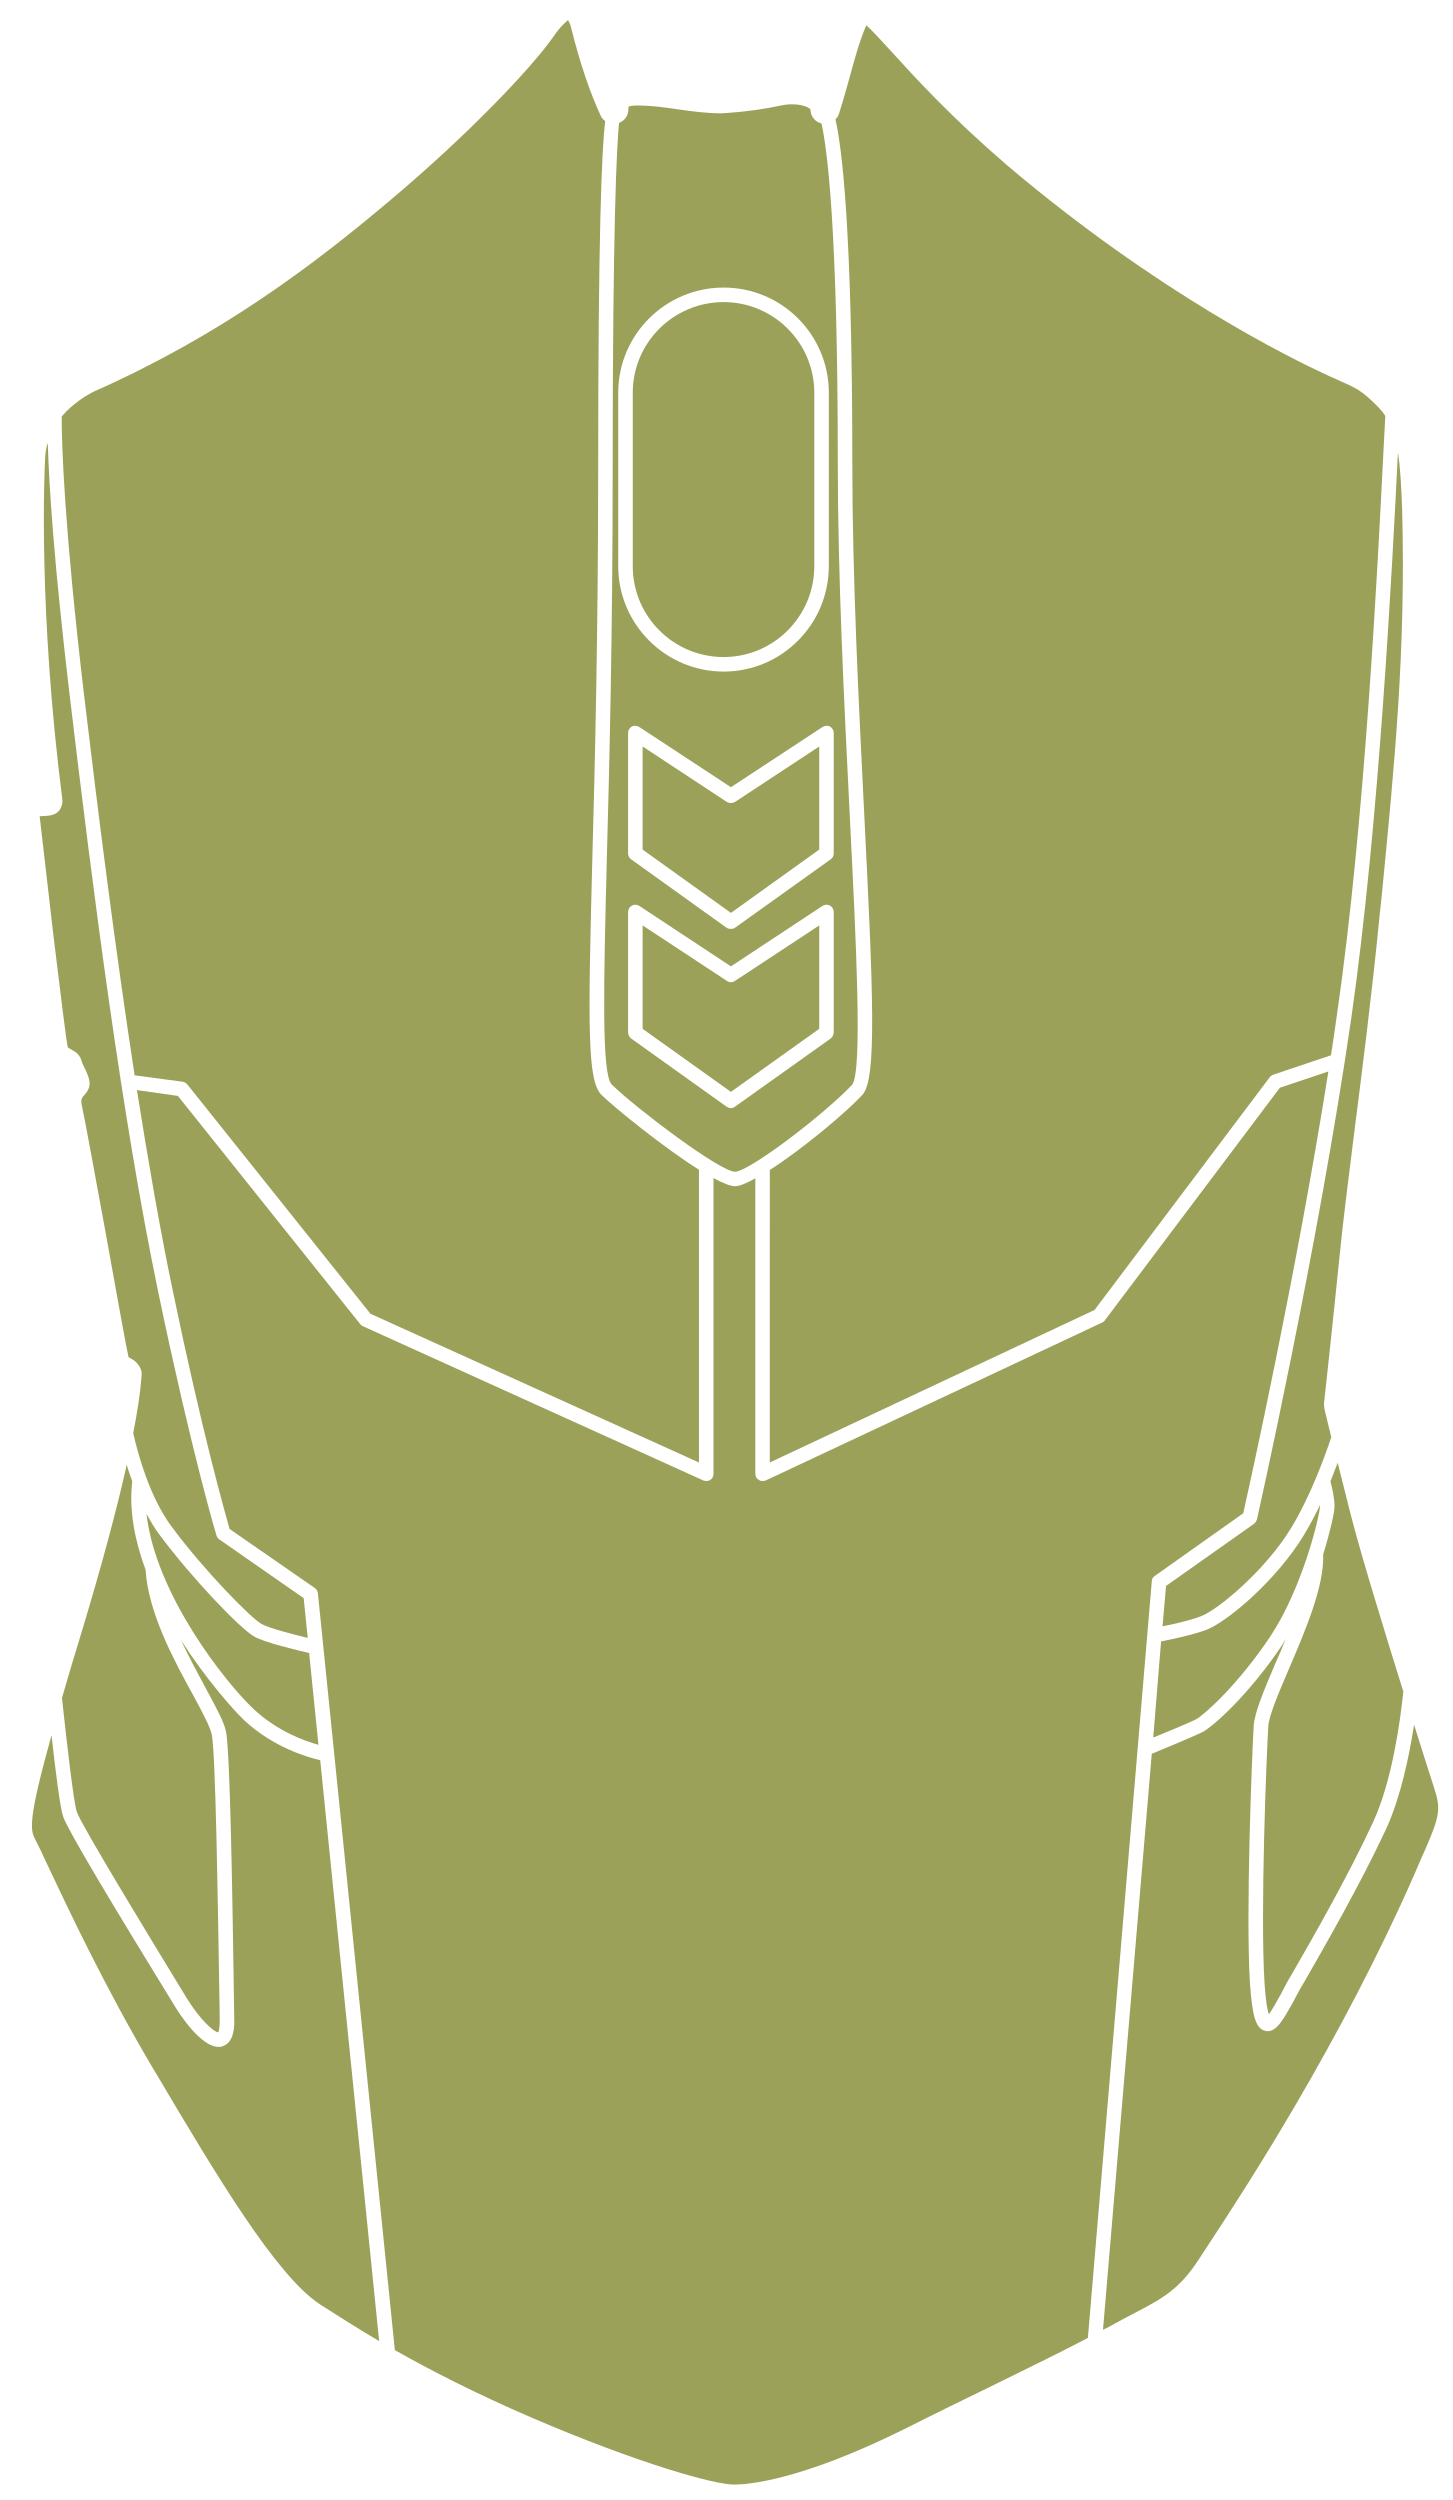
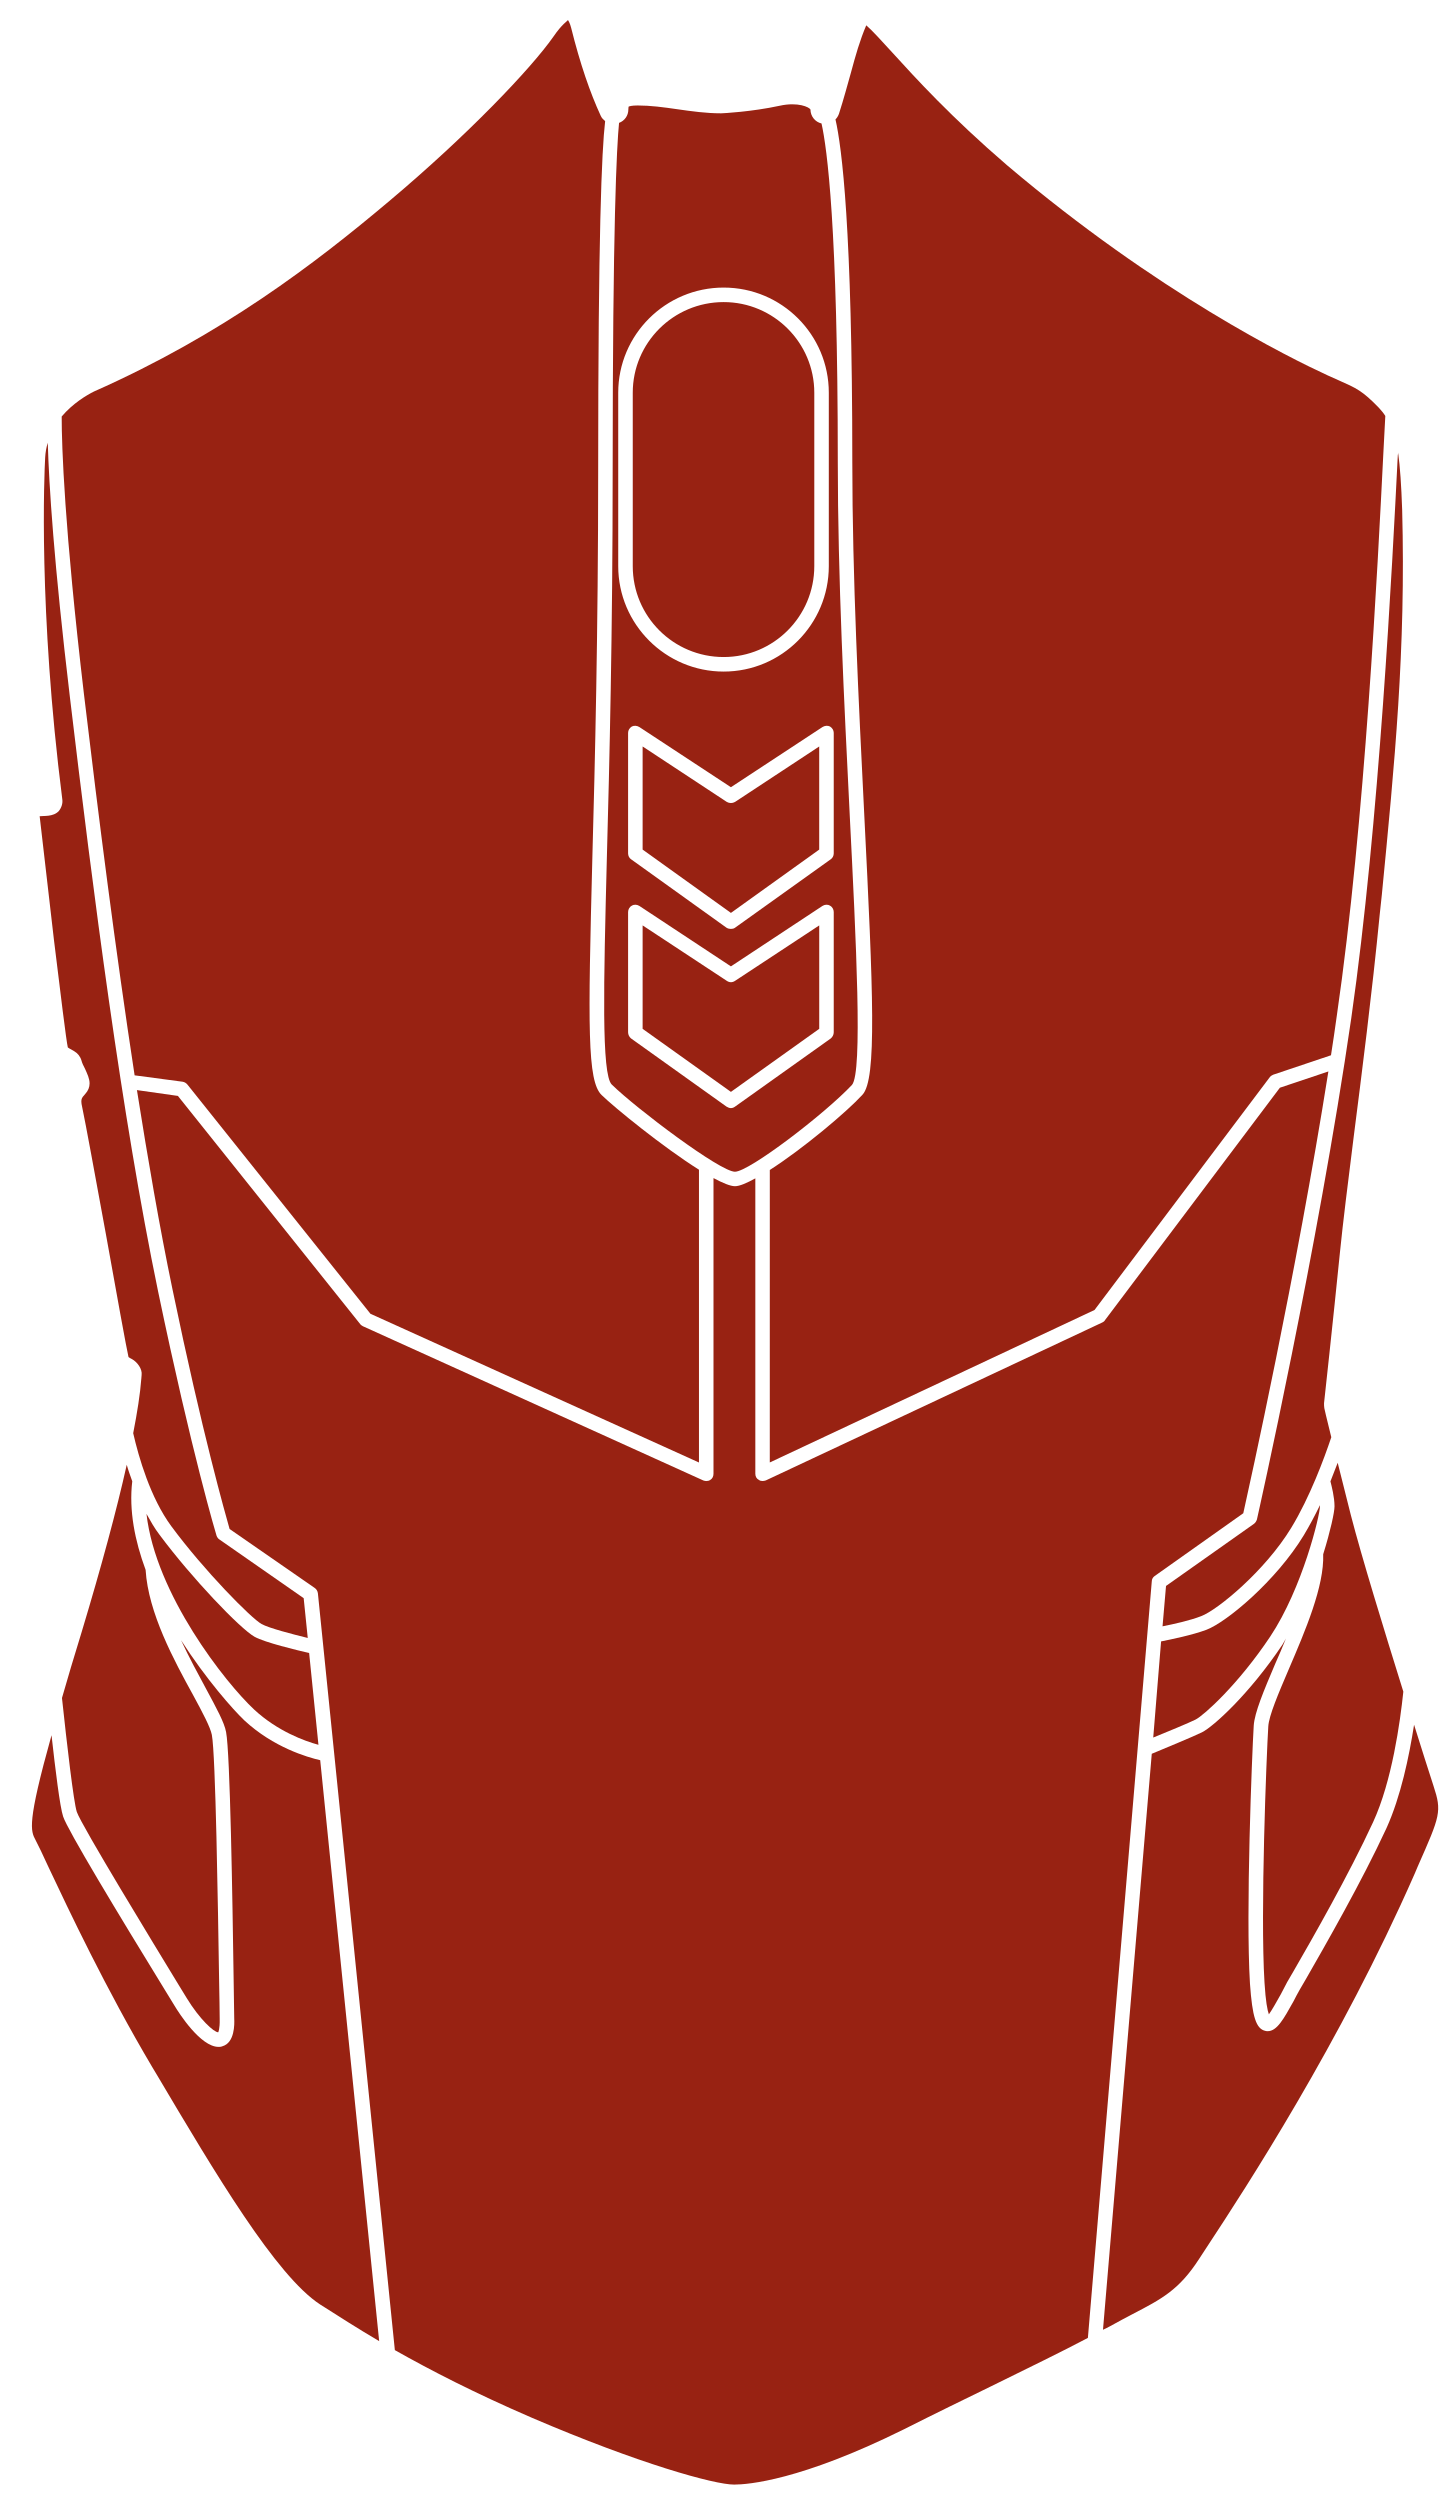
- <svg xmlns="http://www.w3.org/2000/svg" width="280pt" height="482pt" version="1.1" viewBox="0 0 280 482" id="svg380" fill="#9CA159">
+ <svg xmlns="http://www.w3.org/2000/svg" width="280pt" height="482pt" version="1.1" viewBox="0 0 280 482" id="svg380" fill="#982212">
  <defs id="defs350">
    <symbol id="u" overflow="visible">
      <path d="m 18.766,-1.125 c -0.969,0.5 -1.98,0.875 -3.031,1.125 -1.043,0.258 -2.137,0.391 -3.281,0.391 -3.398,0 -6.09,-0.945 -8.078,-2.844 -1.992,-1.906 -2.984,-4.484 -2.984,-7.734 0,-3.258 0.992,-5.836 2.984,-7.734 1.988,-1.906 4.68,-2.859 8.078,-2.859 1.145,0 2.238,0.133 3.281,0.391 1.051,0.25 2.062,0.625 3.031,1.125 v 4.219 c -0.98,-0.656 -1.945,-1.141 -2.891,-1.453 -0.949,-0.312 -1.949,-0.469 -3,-0.469 -1.875,0 -3.352,0.605 -4.422,1.812 -1.074,1.199 -1.609,2.856 -1.609,4.969 0,2.106 0.535,3.762 1.609,4.969 1.07,1.199 2.547,1.797 4.422,1.797 1.051,0 2.051,-0.148 3,-0.453 0.945,-0.312 1.91,-0.801 2.891,-1.469 z" id="path287" />
    </symbol>
    <symbol id="b" overflow="visible">
      <path d="m 13.734,-11.141 c -0.438,-0.195 -0.871,-0.344 -1.297,-0.438 -0.418,-0.102 -0.84,-0.156 -1.266,-0.156 -1.262,0 -2.231,0.406 -2.906,1.219 -0.68,0.805 -1.016,1.953 -1.016,3.453 v 7.062 H 2.359 v -15.312 h 4.891 v 2.516 c 0.625,-1 1.344,-1.727 2.156,-2.188 0.82,-0.469 1.801,-0.703 2.938,-0.703 0.164,0 0.344,0.012 0.531,0.031 0.195,0.012 0.477,0.039 0.844,0.078 z" id="path290" />
    </symbol>
    <symbol id="a" overflow="visible">
      <path d="m 17.641,-7.703 v 1.406 H 6.188 c 0.125,1.148 0.539,2.008 1.25,2.578 0.707,0.574 1.703,0.859 2.984,0.859 1.031,0 2.082,-0.148 3.156,-0.453 1.082,-0.312 2.191,-0.773 3.328,-1.391 v 3.766 c -1.156,0.438 -2.312,0.766 -3.469,0.984 -1.156,0.227 -2.312,0.344 -3.469,0.344 -2.773,0 -4.93,-0.703 -6.469,-2.109 -1.531,-1.406 -2.297,-3.379 -2.297,-5.922 0,-2.5 0.754,-4.461 2.266,-5.891 1.508,-1.438 3.582,-2.156 6.219,-2.156 2.406,0 4.332,0.73 5.781,2.188 1.445,1.449 2.172,3.383 2.172,5.797 z m -5.031,-1.625 c 0,-0.926 -0.273,-1.672 -0.812,-2.234 -0.543,-0.57 -1.25,-0.859 -2.125,-0.859 -0.949,0 -1.719,0.266 -2.312,0.797 -0.594,0.531 -0.965,1.297 -1.109,2.297 z" id="path293" />
    </symbol>
    <symbol id="k" overflow="visible">
      <path d="m 9.219,-6.891 c -1.023,0 -1.793,0.172 -2.312,0.516 -0.512,0.344 -0.766,0.855 -0.766,1.531 0,0.625 0.207,1.117 0.625,1.469 0.414,0.344 0.988,0.516 1.719,0.516 0.926,0 1.703,-0.328 2.328,-0.984 0.633,-0.664 0.953,-1.492 0.953,-2.484 v -0.562 z m 7.469,-1.844 V 0 h -4.922 v -2.266 c -0.656,0.93 -1.398,1.605 -2.219,2.031 -0.824,0.414 -1.824,0.625 -3,0.625 -1.586,0 -2.871,-0.457 -3.859,-1.375 -0.992,-0.926 -1.484,-2.129 -1.484,-3.609 0,-1.789 0.613,-3.102 1.844,-3.938 1.238,-0.844 3.18,-1.266 5.828,-1.266 h 2.891 v -0.391 c 0,-0.77 -0.309,-1.332 -0.922,-1.688 -0.617,-0.363 -1.57,-0.547 -2.859,-0.547 -1.055,0 -2.031,0.105 -2.938,0.312 -0.898,0.211 -1.73,0.523 -2.5,0.938 v -3.734 c 1.039,-0.25 2.086,-0.441 3.141,-0.578 1.062,-0.133 2.125,-0.203 3.188,-0.203 2.758,0 4.75,0.547 5.969,1.641 1.227,1.086 1.844,2.856 1.844,5.312 z" id="path296" />
    </symbol>
    <symbol id="d" overflow="visible">
      <path d="m 7.703,-19.656 v 4.344 H 12.75 v 3.5 H 7.703 v 6.5 c 0,0.711 0.141,1.188 0.422,1.438 0.281,0.25 0.836,0.375 1.672,0.375 h 2.516 v 3.5 h -4.188 c -1.938,0 -3.312,-0.398 -4.125,-1.203 -0.805,-0.812 -1.203,-2.18 -1.203,-4.109 v -6.5 h -2.422 v -3.5 h 2.422 v -4.344 z" id="path299" />
    </symbol>
    <symbol id="j" overflow="visible">
      <path d="m 12.766,-13.078 v -8.203 h 4.922 V -1e-4 H 12.766 v -2.219 c -0.668,0.906 -1.406,1.57 -2.219,1.984 -0.813,0.414 -1.758,0.625 -2.828,0.625 -1.887,0 -3.434,-0.75 -4.641,-2.25 -1.211,-1.5 -1.812,-3.426 -1.812,-5.781 0,-2.363 0.602,-4.297 1.812,-5.797 1.207,-1.5 2.754,-2.25 4.641,-2.25 1.062,0 2,0.215 2.812,0.641 0.82,0.43 1.566,1.086 2.234,1.969 z m -3.219,9.922 c 1.039,0 1.836,-0.379 2.391,-1.141 0.551,-0.77 0.828,-1.883 0.828,-3.344 0,-1.457 -0.277,-2.566 -0.828,-3.328 -0.555,-0.77 -1.352,-1.156 -2.391,-1.156 -1.043,0 -1.84,0.387 -2.391,1.156 -0.555,0.762 -0.828,1.871 -0.828,3.328 0,1.461 0.273,2.574 0.828,3.344 0.551,0.762 1.348,1.141 2.391,1.141 z" id="path302" />
    </symbol>
    <symbol id="i" overflow="visible">
      <path d="m 10.5,-3.156 c 1.051,0 1.852,-0.379 2.406,-1.141 0.551,-0.77 0.828,-1.883 0.828,-3.344 0,-1.457 -0.277,-2.566 -0.828,-3.328 -0.555,-0.77 -1.355,-1.156 -2.406,-1.156 -1.055,0 -1.859,0.387 -2.422,1.156 -0.555,0.773 -0.828,1.883 -0.828,3.328 0,1.449 0.273,2.559 0.828,3.328 0.562,0.773 1.367,1.156 2.422,1.156 z m -3.25,-9.922 c 0.676,-0.883 1.422,-1.539 2.234,-1.969 0.82,-0.426 1.766,-0.641 2.828,-0.641 1.895,0 3.445,0.75 4.656,2.25 1.207,1.5 1.812,3.434 1.812,5.797 0,2.356 -0.605,4.281 -1.812,5.781 -1.211,1.5 -2.762,2.25 -4.656,2.25 -1.062,0 -2.008,-0.211 -2.828,-0.625 C 8.672,-0.66 7.926,-1.32 7.25,-2.219 V -2e-5 H 2.359 v -21.281 H 7.25 Z" id="path305" />
    </symbol>
    <symbol id="h" overflow="visible">
      <path d="m 0.344,-15.312 h 4.891 l 4.125,10.391 3.5,-10.391 h 4.891 l -6.438,16.766 c -0.648,1.695 -1.402,2.883 -2.266,3.562 -0.867,0.688 -2,1.031 -3.406,1.031 H 2.797 V 2.829 h 1.531 c 0.832,0 1.438,-0.137 1.812,-0.406 C 6.523,2.161 6.82,1.692 7.031,1.016 L 7.172,0.595 Z" id="path308" />
    </symbol>
    <symbol id="g" overflow="visible">
      <path d="M 14.953,-3.719 H 6.734 L 5.422,0 H 0.141 L 7.703,-20.406 h 6.266 L 21.531,0 H 16.25 Z M 8.047,-7.5 h 5.578 l -2.781,-8.125 z" id="path311" />
    </symbol>
    <symbol id="t" overflow="visible">
      <path d="M 2.359,-21.281 H 7.25 V 0 H 2.359 Z" id="path314" />
    </symbol>
    <symbol id="c" overflow="visible">
      <path d="m 9.641,-12.188 c -1.086,0 -1.914,0.391 -2.484,1.172 -0.574,0.781 -0.859,1.906 -0.859,3.375 0,1.469 0.285,2.594 0.859,3.375 0.57,0.773 1.398,1.156 2.484,1.156 1.062,0 1.875,-0.383 2.438,-1.156 0.57,-0.781 0.859,-1.906 0.859,-3.375 0,-1.469 -0.289,-2.594 -0.859,-3.375 -0.562,-0.781 -1.375,-1.172 -2.438,-1.172 z m 0,-3.5 c 2.633,0 4.691,0.715 6.172,2.141 1.477,1.418 2.219,3.387 2.219,5.906 0,2.512 -0.742,4.481 -2.219,5.906 C 14.332,-0.317 12.273,0.39 9.641,0.39 6.992,0.39 4.926,-0.317 3.438,-1.735 1.945,-3.161 1.203,-5.13 1.203,-7.641 c 0,-2.519 0.742,-4.488 2.234,-5.906 1.488,-1.426 3.555,-2.141 6.203,-2.141 z" id="path317" />
    </symbol>
    <symbol id="f" overflow="visible">
      <path d="M 17.75,-9.328 V 0 h -4.922 v -7.141 c 0,-1.32 -0.031,-2.234 -0.094,-2.734 -0.062,-0.5 -0.168,-0.867 -0.312,-1.109 -0.188,-0.312 -0.449,-0.555 -0.781,-0.734 -0.324,-0.176 -0.695,-0.266 -1.109,-0.266 -1.023,0 -1.824,0.398 -2.406,1.188 -0.586,0.781 -0.875,1.871 -0.875,3.266 V -1e-4 H 2.359 v -15.312 H 7.25 v 2.234 c 0.738,-0.883 1.52,-1.539 2.344,-1.969 0.832,-0.426 1.75,-0.641 2.75,-0.641 1.77,0 3.113,0.547 4.031,1.641 0.914,1.086 1.375,2.656 1.375,4.719 z" id="path320" />
    </symbol>
    <symbol id="e" overflow="visible">
      <path d="m 12.422,-21.281 v 3.219 H 9.719 c -0.688,0 -1.172,0.125 -1.453,0.375 -0.273,0.25 -0.406,0.688 -0.406,1.312 v 1.062 h 4.188 v 3.5 H 7.86 V -2e-4 h -4.891 v -11.812 h -2.438 v -3.5 h 2.438 v -1.062 c 0,-1.664 0.461,-2.898 1.391,-3.703 0.926,-0.801 2.367,-1.203 4.328,-1.203 z" id="path323" />
    </symbol>
    <symbol id="s" overflow="visible">
      <path d="m 0.422,-15.312 h 4.891 l 3.828,10.578 3.797,-10.578 h 4.906 L 11.812,0 h -5.375 z" id="path326" />
    </symbol>
    <symbol id="r" overflow="visible">
      <path d="m 16.547,-12.766 c 0.613,-0.945 1.348,-1.672 2.203,-2.172 0.852,-0.5 1.789,-0.75 2.812,-0.75 1.758,0 3.098,0.547 4.016,1.641 0.926,1.086 1.391,2.656 1.391,4.719 V -4e-4 h -4.922 v -7.984 -0.359 c 0.008,-0.133 0.016,-0.32 0.016,-0.562 0,-1.082 -0.164,-1.863 -0.484,-2.344 -0.312,-0.488 -0.824,-0.734 -1.531,-0.734 -0.93,0 -1.648,0.387 -2.156,1.156 -0.512,0.762 -0.773,1.867 -0.781,3.312 v 7.516 h -4.922 v -7.984 c 0,-1.695 -0.148,-2.785 -0.438,-3.266 -0.293,-0.488 -0.812,-0.734 -1.562,-0.734 -0.938,0 -1.664,0.387 -2.172,1.156 -0.512,0.762 -0.766,1.859 -0.766,3.297 v 7.531 h -4.922 v -15.312 h 4.922 v 2.234 c 0.602,-0.863 1.289,-1.516 2.062,-1.953 0.781,-0.438 1.641,-0.656 2.578,-0.656 1.062,0 2,0.258 2.812,0.766 0.812,0.512 1.426,1.23 1.844,2.156 z" id="path329" />
    </symbol>
    <symbol id="q" overflow="visible">
      <path d="M 17.75,-9.328 V 0 h -4.922 v -7.109 c 0,-1.344 -0.031,-2.266 -0.094,-2.766 -0.062,-0.5 -0.168,-0.867 -0.312,-1.109 -0.188,-0.312 -0.449,-0.555 -0.781,-0.734 -0.324,-0.176 -0.695,-0.266 -1.109,-0.266 -1.023,0 -1.824,0.398 -2.406,1.188 -0.586,0.781 -0.875,1.871 -0.875,3.266 V -1e-4 H 2.359 v -21.281 H 7.25 v 8.203 c 0.738,-0.883 1.52,-1.539 2.344,-1.969 0.832,-0.426 1.75,-0.641 2.75,-0.641 1.77,0 3.113,0.547 4.031,1.641 0.914,1.086 1.375,2.656 1.375,4.719 z" id="path332" />
    </symbol>
    <symbol id="p" overflow="visible">
      <path d="m 2.578,-20.406 h 5.875 l 7.422,14 v -14 h 4.984 V 0 h -5.875 L 7.562,-14 V 0 H 2.578 Z" id="path335" />
    </symbol>
    <symbol id="o" overflow="visible">
      <path d="m 2.188,-5.969 v -9.344 h 4.922 v 1.531 c 0,0.836 -0.008,1.875 -0.016,3.125 -0.012,1.25 -0.016,2.086 -0.016,2.5 0,1.242 0.031,2.133 0.094,2.672 0.07,0.543 0.18,0.934 0.328,1.172 0.207,0.324 0.473,0.574 0.797,0.75 0.32,0.168 0.691,0.25 1.109,0.25 1.02,0 1.82,-0.391 2.406,-1.172 0.582,-0.781 0.875,-1.867 0.875,-3.266 v -7.562 h 4.891 V -6e-4 H 12.688 V -2.219 C 11.945,-1.321 11.164,-0.661 10.344,-0.235 9.519,0.179 8.609,0.39 7.609,0.39 5.848,0.39 4.504,-0.149 3.578,-1.235 2.648,-2.317 2.188,-3.895 2.188,-5.969 Z" id="path338" />
    </symbol>
    <symbol id="n" overflow="visible">
      <path d="m 2.578,-20.406 h 8.734 c 2.594,0 4.582,0.578 5.969,1.734 1.395,1.148 2.094,2.789 2.094,4.922 0,2.137 -0.699,3.781 -2.094,4.938 -1.387,1.156 -3.375,1.734 -5.969,1.734 H 7.828 V 3e-4 h -5.25 z m 5.25,3.812 v 5.703 H 10.75 c 1.02,0 1.805,-0.25 2.359,-0.75 0.562,-0.5 0.844,-1.203 0.844,-2.109 0,-0.914 -0.281,-1.617 -0.844,-2.109 -0.555,-0.488 -1.34,-0.734 -2.359,-0.734 z" id="path341" />
    </symbol>
    <symbol id="m" overflow="visible">
      <path d="M 2.359,-15.312 H 7.25 v 15.031 c 0,2.051 -0.496,3.617 -1.484,4.703 -0.98,1.082 -2.406,1.625 -4.281,1.625 H -0.938 V 2.828 h 0.859 c 0.926,0 1.562,-0.211 1.906,-0.625 0.352,-0.418 0.531,-1.246 0.531,-2.484 z m 0,-5.969 H 7.25 v 4 H 2.359 Z" id="path344" />
    </symbol>
    <symbol id="l" overflow="visible">
      <path d="m 14.719,-14.828 v 3.984 c -0.656,-0.457 -1.324,-0.797 -2,-1.016 -0.668,-0.219 -1.359,-0.328 -2.078,-0.328 -1.367,0 -2.434,0.402 -3.203,1.203 -0.762,0.793 -1.141,1.906 -1.141,3.344 0,1.43 0.379,2.543 1.141,3.344 0.77,0.793 1.836,1.188 3.203,1.188 0.758,0 1.484,-0.109 2.172,-0.328 0.688,-0.227 1.32,-0.566 1.906,-1.016 v 4 c -0.762,0.281 -1.539,0.488 -2.328,0.625 -0.781,0.145 -1.574,0.219 -2.375,0.219 -2.762,0 -4.922,-0.707 -6.484,-2.125 -1.555,-1.414 -2.328,-3.383 -2.328,-5.906 0,-2.531 0.773,-4.504 2.328,-5.922 1.562,-1.414 3.723,-2.125 6.484,-2.125 0.801,0 1.594,0.074 2.375,0.219 0.781,0.137 1.555,0.352 2.328,0.641 z" id="path347" />
    </symbol>
  </defs>
  <g id="g378" transform="translate(-211.0946,-38.73341)">
    <path d="m 225.9,388.06 c -0.617,-1.902 -1.902,-13.047 -2.856,-21.953 1.062,-3.695 2.297,-7.894 3.809,-12.77 3.809,-12.656 6.719,-23.406 8.68,-32.199 0.281,1.062 0.672,2.07 1.062,3.191 -0.672,5.602 0.504,11.48 2.574,17.078 0.504,8.289 5.488,17.473 9.184,24.191 1.793,3.305 3.305,6.16 3.586,7.617 0.727,3.754 1.176,33.098 1.398,47.207 0.055,3.305 0.113,5.938 0.113,7.504 0.055,2.07 -0.281,2.633 -0.281,2.633 -0.84,0 -3.586,-2.519 -6.047,-6.551 l -1.68,-2.742 c -4.59,-7.559 -18.645,-30.574 -19.543,-33.207 z" id="path352" />
    <path d="m 235.87,300.37 c -0.281,-1.062 -2.465,-13.105 -4.367,-23.742 -2.07,-11.312 -4.031,-21.953 -4.426,-23.742 -0.504,-2.238 -0.391,-2.297 0.504,-3.305 0.504,-0.559 0.785,-1.23 0.785,-1.961 0,-0.953 -0.449,-1.848 -0.895,-2.856 -0.281,-0.504 -0.559,-1.121 -0.672,-1.566 -0.223,-0.785 -0.727,-1.398 -1.398,-1.793 -0.953,-0.504 -1.23,-0.727 -1.23,-0.727 -0.281,-1.121 -1.457,-10.754 -2.688,-20.832 -1.176,-10.078 -2.406,-20.719 -2.742,-23.742 0.672,-0.113 2.633,0.168 3.695,-1.008 0.504,-0.617 0.785,-1.457 0.672,-2.238 -4.648,-36.512 -3.473,-63 -3.305,-65.91 0.055,-1.008 0.223,-1.961 0.504,-2.856 0.223,8.062 1.176,23.129 4.258,49 4.481,37.633 9.969,80.641 17.023,114.69 6.496,31.191 11.199,46.871 11.258,47.039 0.113,0.281 0.281,0.559 0.559,0.727 l 16.238,11.312 0.785,7.672 c -2.969,-0.727 -7.504,-1.902 -8.902,-2.688 -1.961,-1.062 -11.09,-10.305 -17.414,-18.871 -4.031,-5.488 -6.273,-13.273 -7.336,-17.922 0.785,-4.031 1.344,-7.559 1.566,-10.527 l 0.055,-0.672 c 0.168,-1.176 -0.84,-2.519 -1.848,-3.078 -0.23,-0.121 -0.566,-0.289 -0.68,-0.402 z" id="path354" />
    <path d="m 260.17,354.3 c 2.016,1.121 8.121,2.574 10.527,3.137 l 1.793,17.695 c -2.688,-0.727 -7.894,-2.633 -12.375,-6.777 -5.543,-5.152 -19.039,-22.289 -20.777,-37.742 0.785,1.398 1.566,2.801 2.519,4.031 6.16,8.289 15.512,18.086 18.312,19.656 z" id="path356" />
    <path d="m 272.83,378.1 11.367,112 c -4.199,-2.465 -7.84,-4.816 -11.367,-7.055 -8.512,-5.543 -20.215,-25.258 -31.527,-44.352 l -0.84,-1.398 c -8.961,-15.121 -16.129,-30.352 -19.992,-38.527 -1.176,-2.574 -2.07,-4.426 -2.519,-5.266 -0.953,-1.793 -1.68,-3.191 3.078,-20.215 0.727,6.551 1.625,13.887 2.238,15.68 0.84,2.574 10.473,18.535 19.824,33.77 l 1.68,2.742 c 0.84,1.398 4.984,7.894 8.457,7.894 0.223,0 0.449,0 0.727,-0.113 2.406,-0.672 2.352,-4.258 2.297,-5.375 l -0.113,-7.504 c -0.223,-15.289 -0.672,-43.68 -1.457,-47.711 -0.336,-1.848 -1.848,-4.594 -3.863,-8.344 -1.512,-2.801 -3.246,-5.992 -4.816,-9.352 4.816,7.504 10.023,13.383 12.207,15.457 5.606,5.203 12.156,7.106 14.621,7.668 z" id="path358" />
    <path d="m 227.3,172.74 c -3.809,-32.367 -4.312,-47.992 -4.312,-53.703 2.129,-2.519 4.762,-4.09 6.215,-4.816 24.754,-10.977 42.672,-24.695 56.953,-36.734 15.062,-12.656 27.328,-25.535 31.641,-31.695 1.68,-2.465 2.742,-3.023 2.801,-3.191 0.113,0.168 0.391,0.617 0.617,1.512 1.734,6.945 3.641,12.488 5.711,16.969 0.168,0.391 0.504,0.727 0.84,1.008 -0.672,5.769 -1.344,21.895 -1.344,67.594 0,30.855 -0.617,56.055 -1.121,74.426 -0.84,32.648 -1.008,43.062 1.793,45.754 2.465,2.406 11.816,10.023 18.762,14.391 v 56.449 l -63.336,-28.672 -35.281,-44.184 c -0.223,-0.281 -0.559,-0.504 -0.953,-0.559 l -9.238,-1.23 c -3.699,-24.203 -6.945,-49.793 -9.746,-73.316 z" id="path360" />
    <path d="m 352.8,193.35 16.238,-10.695 v 19.879 l -17.023,12.207 -17.023,-12.207 v -19.879 l 16.238,10.695 c 0.504,0.281 1.066,0.281 1.57,0 z" id="path362" />
    <path d="m 352.8,227.85 c -0.504,0.336 -1.062,0.336 -1.566,0 l -16.238,-10.695 v 19.938 l 17.023,12.152 17.023,-12.152 v -19.938 z m 0,0 c -0.504,0.336 -1.062,0.336 -1.566,0 l -16.238,-10.695 v 19.938 l 17.023,12.152 17.023,-12.152 v -19.938 z m 22.117,-32.09 c -1.062,-21.449 -2.297,-45.754 -2.297,-67.984 0,-45.305 -2.07,-60.48 -3.137,-65.238 -1.23,-0.281 -2.129,-1.398 -2.129,-2.688 -0.223,-0.449 -2.406,-1.512 -5.938,-0.727 -5.434,1.176 -10.977,1.457 -11.258,1.457 h -0.113 c -2.801,0 -5.602,-0.391 -8.344,-0.785 -2.688,-0.391 -5.207,-0.727 -7.672,-0.727 -1.176,0 -1.625,0.168 -1.734,0.223 0,0 -0.055,0.223 -0.055,0.559 0,1.176 -0.727,2.184 -1.793,2.574 -0.449,4.594 -1.23,19.488 -1.23,67.258 0,30.91 -0.617,56.113 -1.121,74.48 -0.617,24.246 -1.062,41.719 0.953,43.68 4.762,4.648 20.887,16.801 23.742,16.801 2.742,0 17.305,-11.145 22.566,-16.742 2.082,-2.41 0.793,-27.723 -0.441,-52.141 z m -44.629,-81.309 c 0,-11.199 9.129,-20.273 20.328,-20.273 11.199,0 20.273,9.07 20.273,20.273 v 33.434 c 0,11.199 -9.07,20.328 -20.273,20.328 -11.199,0 -20.328,-9.129 -20.328,-20.328 z m 41.551,123.31 c 0,0.449 -0.223,0.895 -0.559,1.176 l -18.48,13.16 c -0.223,0.168 -0.504,0.281 -0.785,0.281 -0.281,0 -0.559,-0.113 -0.84,-0.281 l -18.426,-13.16 c -0.336,-0.281 -0.559,-0.727 -0.559,-1.176 v -23.184 c 0,-0.504 0.281,-1.008 0.727,-1.23 0.449,-0.281 1.008,-0.223 1.457,0.055 l 17.641,11.648 17.641,-11.648 c 0.449,-0.281 1.008,-0.336 1.457,-0.055 0.449,0.223 0.727,0.727 0.727,1.23 z m 0,-34.492 c 0,0.449 -0.223,0.895 -0.559,1.121 l -18.48,13.215 c -0.223,0.168 -0.504,0.223 -0.785,0.223 -0.281,0 -0.559,-0.055 -0.84,-0.223 l -18.426,-13.215 c -0.336,-0.223 -0.559,-0.672 -0.559,-1.121 v -23.238 c 0,-0.504 0.281,-0.953 0.727,-1.23 0.449,-0.223 1.008,-0.168 1.457,0.113 l 17.641,11.594 17.641,-11.594 c 0.449,-0.281 1.008,-0.336 1.457,-0.113 0.449,0.281 0.727,0.727 0.727,1.23 z m -20.609,24.582 -16.238,-10.695 v 19.938 l 17.023,12.152 17.023,-12.152 V 217.156 L 352.8,227.851 c -0.504,0.336 -1.066,0.336 -1.57,0 z m -0.613,-62.441 c 9.633,0 17.473,-7.84 17.473,-17.527 v -33.434 c 0,-9.633 -7.84,-17.473 -17.473,-17.473 -9.688,0 -17.527,7.84 -17.527,17.473 v 33.434 c -0.004,9.688 7.84,17.527 17.527,17.527 z" id="path364" />
    <path d="m 465.58,328.93 v 0.223 c 0,1.734 -3.359,15.734 -9.574,25.09 -6.16,9.238 -12.77,15.176 -14.391,16.016 -1.23,0.617 -5.543,2.406 -8.176,3.473 l 1.512,-18.535 c 1.961,-0.391 6.047,-1.23 8.734,-2.238 3.977,-1.512 13.496,-9.52 18.762,-18.199 1.117,-1.855 2.184,-3.871 3.133,-5.828 z" id="path366" />
    <path d="m 433.16,343.6 -12.32,145.88 c -4.984,2.633 -11.199,5.656 -18.594,9.297 -5.039,2.465 -10.695,5.207 -16.91,8.344 -19.879,9.855 -30.07,10.641 -32.703,10.641 -3.809,0 -18.367,-4.031 -38.977,-12.879 -11.145,-4.816 -19.488,-9.129 -26.434,-13.047 l -14.84,-145.94 c -0.055,-0.391 -0.281,-0.785 -0.617,-1.008 l -16.406,-11.367 c -0.785,-2.801 -5.207,-18.199 -11.031,-46.312 -2.465,-11.871 -4.703,-24.863 -6.832,-38.305 l 7.894,1.121 35.168,44.016 c 0.113,0.168 0.336,0.281 0.504,0.391 l 65.633,29.734 c 0.168,0.055 0.391,0.113 0.559,0.113 0.281,0 0.559,-0.055 0.785,-0.223 0.391,-0.223 0.617,-0.672 0.617,-1.176 v -57.012 c 1.793,0.953 3.246,1.566 4.144,1.566 0.895,0 2.297,-0.617 3.922,-1.512 v 56.953 c 0,0.504 0.223,0.953 0.672,1.176 0.223,0.168 0.449,0.223 0.727,0.223 0.223,0 0.391,-0.055 0.617,-0.113 l 64.902,-30.465 c 0.223,-0.113 0.391,-0.223 0.504,-0.449 l 33.711,-44.801 9.352,-3.137 c -6.215,39.312 -15.289,80.137 -16.406,85.176 l -17.078,12.098 c -0.34,0.23 -0.562,0.621 -0.562,1.016 z" id="path368" />
    <path d="m 375.42,127.78 c 0,-44.969 -2.016,-60.648 -3.246,-66.023 0.277,-0.281 0.5,-0.617 0.668,-1.066 0.953,-2.969 1.625,-5.543 2.297,-7.894 0.953,-3.527 1.734,-6.273 2.969,-9.184 1.176,1.008 3.078,3.137 4.984,5.207 4.535,4.984 11.367,12.488 22.176,21.785 29.062,24.641 54.602,37.184 61.77,40.488 l 2.129,0.953 c 3.414,1.512 4.594,2.016 7.785,5.32 0.449,0.504 0.895,1.008 1.23,1.566 -0.113,1.902 -0.223,4.426 -0.391,7.449 -1.062,21.168 -3.527,70.84 -8.961,108.19 -0.336,2.519 -0.727,5.039 -1.121,7.617 l -11.148,3.75 c -0.281,0.113 -0.504,0.281 -0.672,0.504 l -33.77,44.855 -62.609,29.398 0.004,-56.391 c 6.383,-4.09 14.785,-11.145 17.863,-14.504 2.801,-2.969 2.07,-19.711 0.336,-54.207 -1.062,-21.395 -2.293,-45.641 -2.293,-67.816 z" id="path370" />
    <path d="m 471.52,330.78 c 2.129,8.23 6.383,22.062 10.137,34.105 -0.617,5.879 -2.184,17.246 -5.824,25.145 -4.703,10.191 -11.648,22.344 -15.398,28.84 l -1.176,2.016 c -0.391,0.785 -0.84,1.566 -1.23,2.352 -0.727,1.289 -1.68,3.023 -2.297,3.863 -0.281,-0.785 -0.617,-2.465 -0.84,-6.106 -0.84,-13.609 0.391,-43.902 0.727,-49.391 0.113,-2.07 1.961,-6.383 3.922,-10.977 3.246,-7.559 6.887,-16.07 6.664,-22.23 1.398,-4.481 2.184,-8.121 2.184,-9.238 0,-1.793 -0.559,-3.922 -0.785,-4.816 0.504,-1.289 0.953,-2.465 1.398,-3.586 0.672,2.742 1.512,6.047 2.519,10.023 z" id="path372" />
    <path d="m 471.63,234.96 c 5.375,-37.465 7.894,-87.191 8.961,-108.47 0.055,-0.168 0.055,-0.336 0.055,-0.504 0.391,2.801 0.617,6.273 0.785,11.031 0.727,26.992 -1.457,48.887 -3.922,74.258 l -0.391,3.641 c -1.512,15.512 -3.473,30.801 -5.039,43.062 -1.121,8.902 -2.07,16.52 -2.633,22.121 -1.344,13.383 -3.078,29.176 -3.078,29.176 0,0.336 0,0.617 0.055,0.953 0,0 0.391,1.793 1.344,5.602 -1.344,4.031 -4.144,11.594 -7.727,17.473 -5.039,8.289 -14.223,15.848 -17.359,17.023 -2.129,0.84 -5.434,1.566 -7.449,1.961 l 0.672,-7.785 16.969,-11.984 c 0.281,-0.223 0.449,-0.504 0.559,-0.84 0.109,-0.508 11.703,-51.918 18.199,-96.715 z" id="path374" />
    <path d="m 487.48,383.08 c 1.625,4.93 1.289,5.711 -3.023,15.457 l -0.617,1.457 c -14.336,32.648 -32.762,60.871 -39.762,71.512 l -1.793,2.742 c -3.863,5.992 -7.223,7.727 -12.824,10.641 -1.344,0.727 -2.801,1.457 -4.367,2.352 -0.391,0.223 -0.895,0.449 -1.344,0.672 l 9.406,-111.05 c 2.129,-0.895 8.121,-3.359 9.688,-4.144 2.129,-1.062 9.07,-7.281 15.512,-16.91 0.223,-0.391 0.449,-0.785 0.672,-1.176 -0.672,1.68 -1.398,3.359 -2.07,4.871 -2.238,5.266 -3.977,9.406 -4.144,11.93 -0.336,5.543 -1.566,36.008 -0.727,49.727 0.449,6.441 1.176,8.734 2.969,9.129 0.168,0.055 0.336,0.055 0.449,0.055 1.793,0 3.078,-2.352 4.984,-5.769 0.391,-0.785 0.785,-1.512 1.23,-2.297 l 1.176,-2.016 c 3.754,-6.551 10.754,-18.762 15.512,-29.062 2.742,-6.047 4.367,-13.777 5.32,-19.938 1.457,4.707 2.801,8.852 3.754,11.816 z" id="path376" />
  </g>
</svg>
